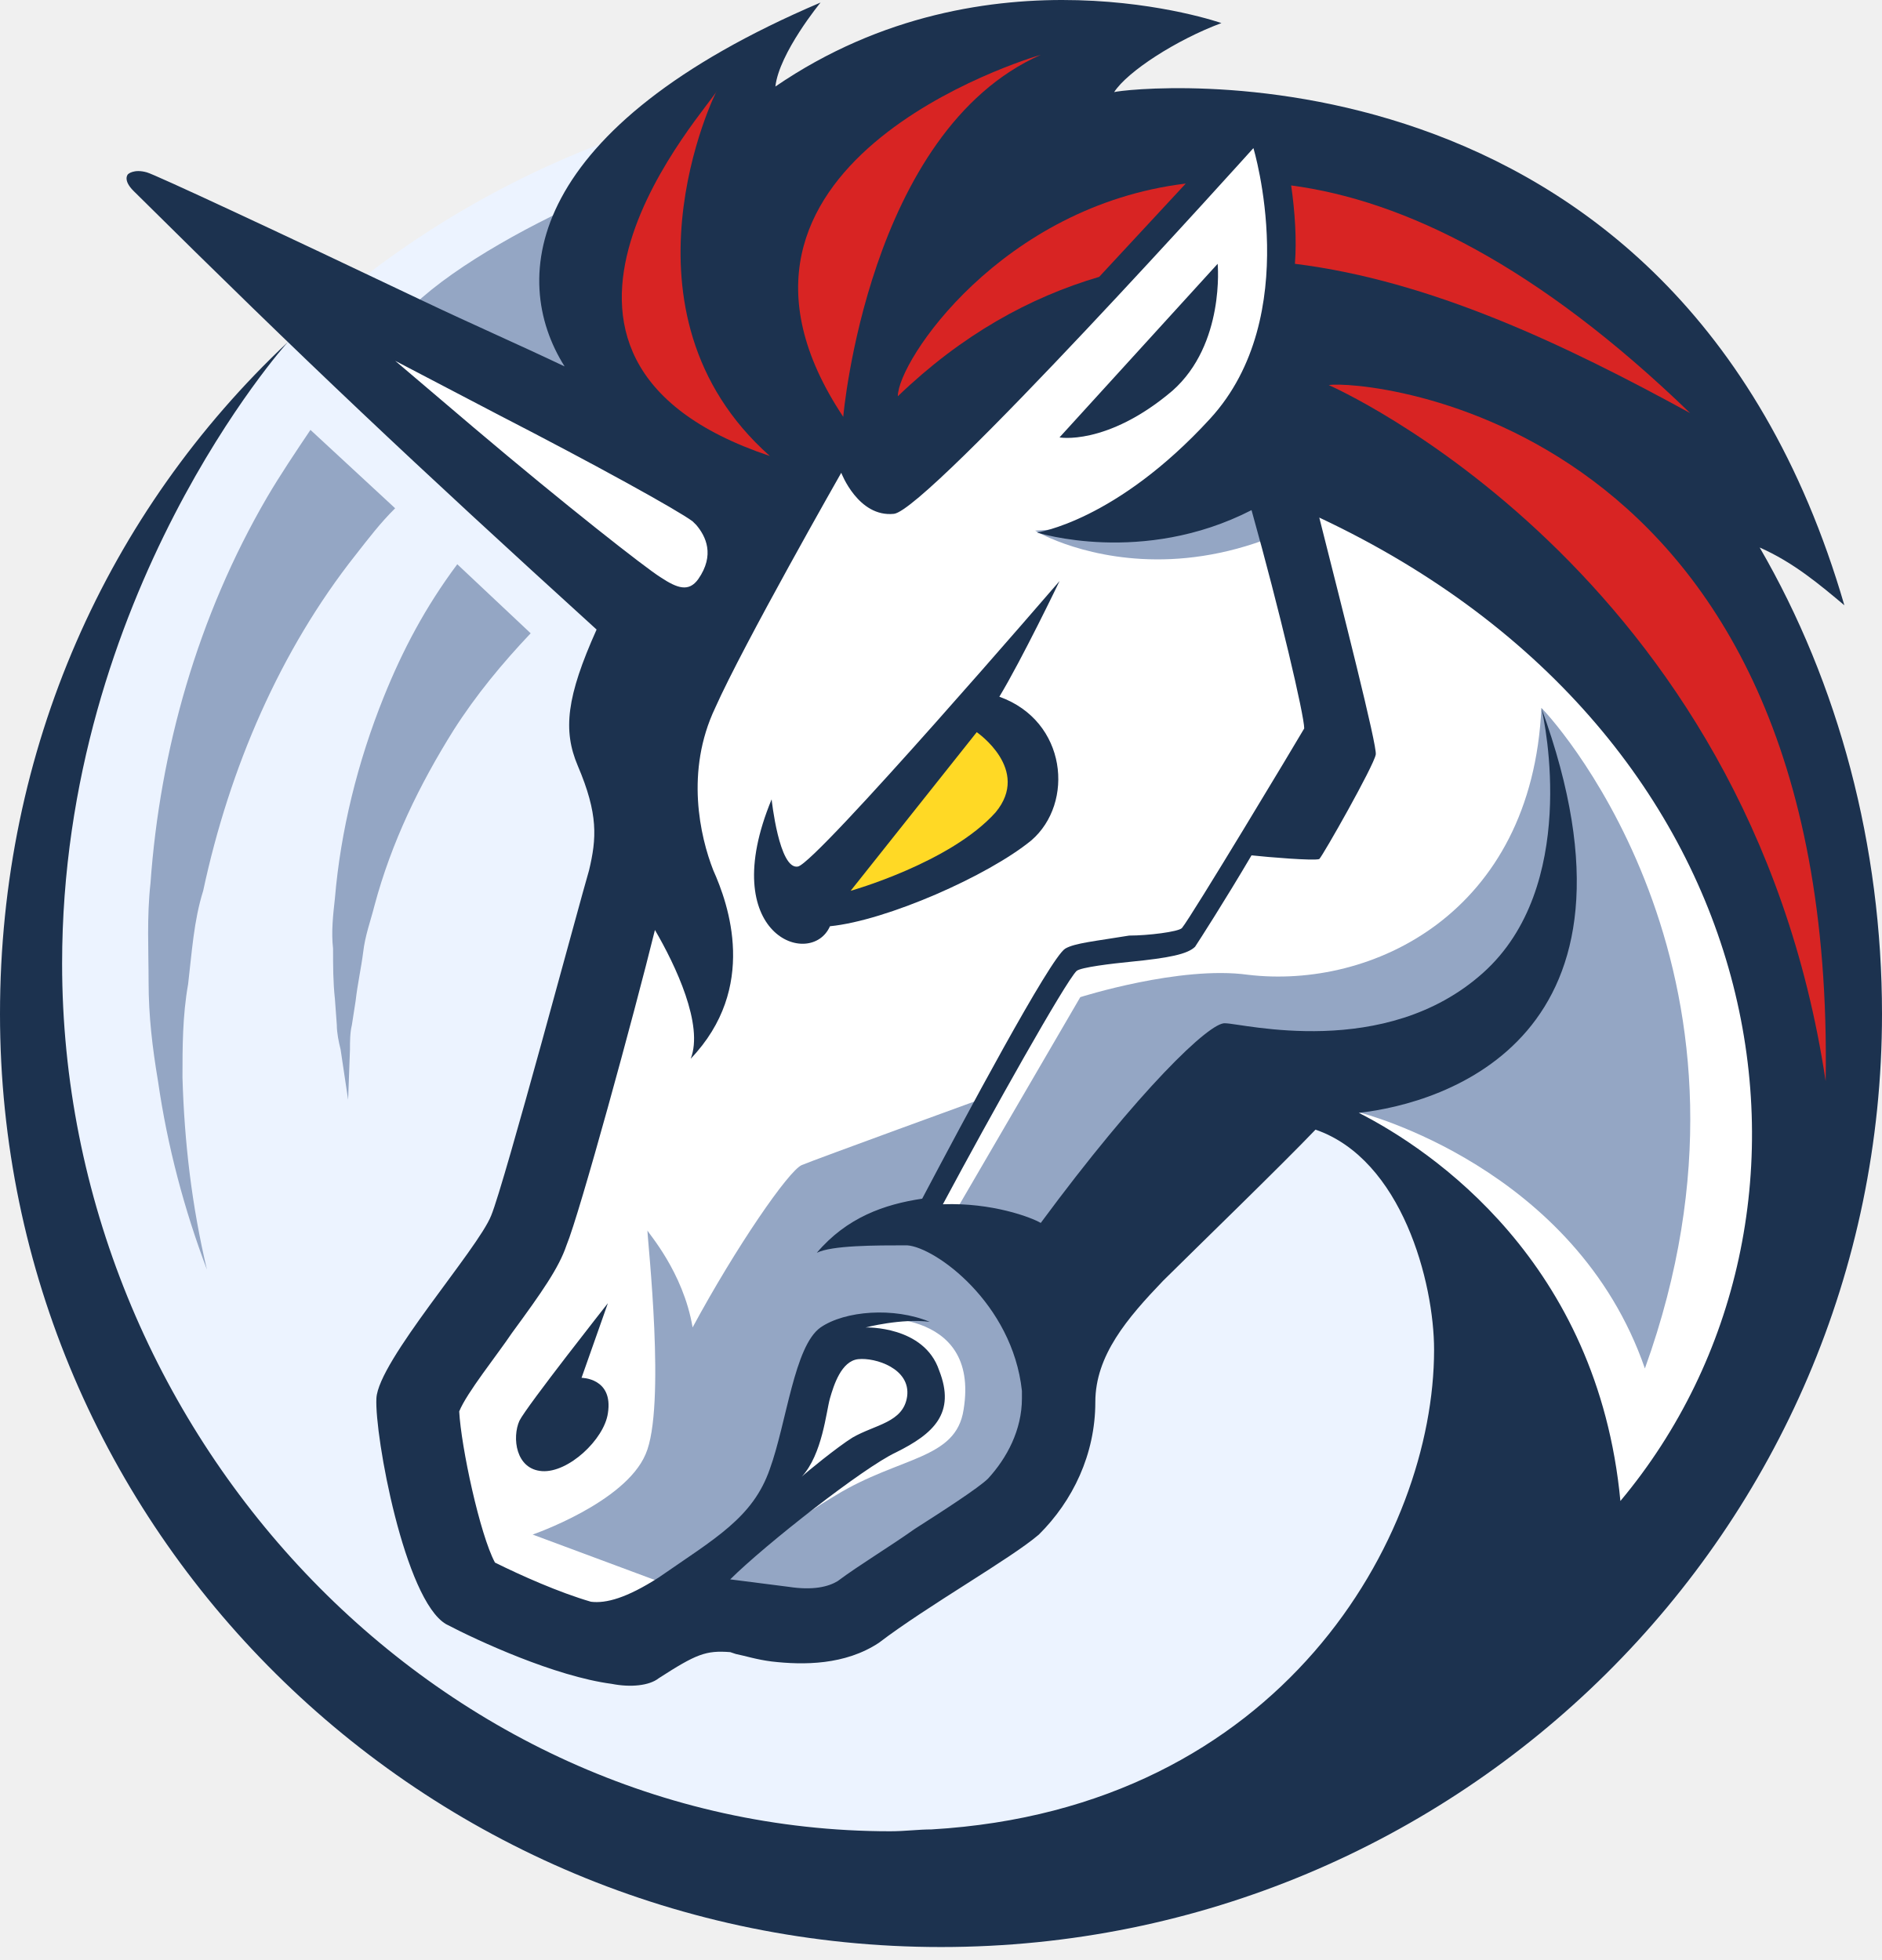
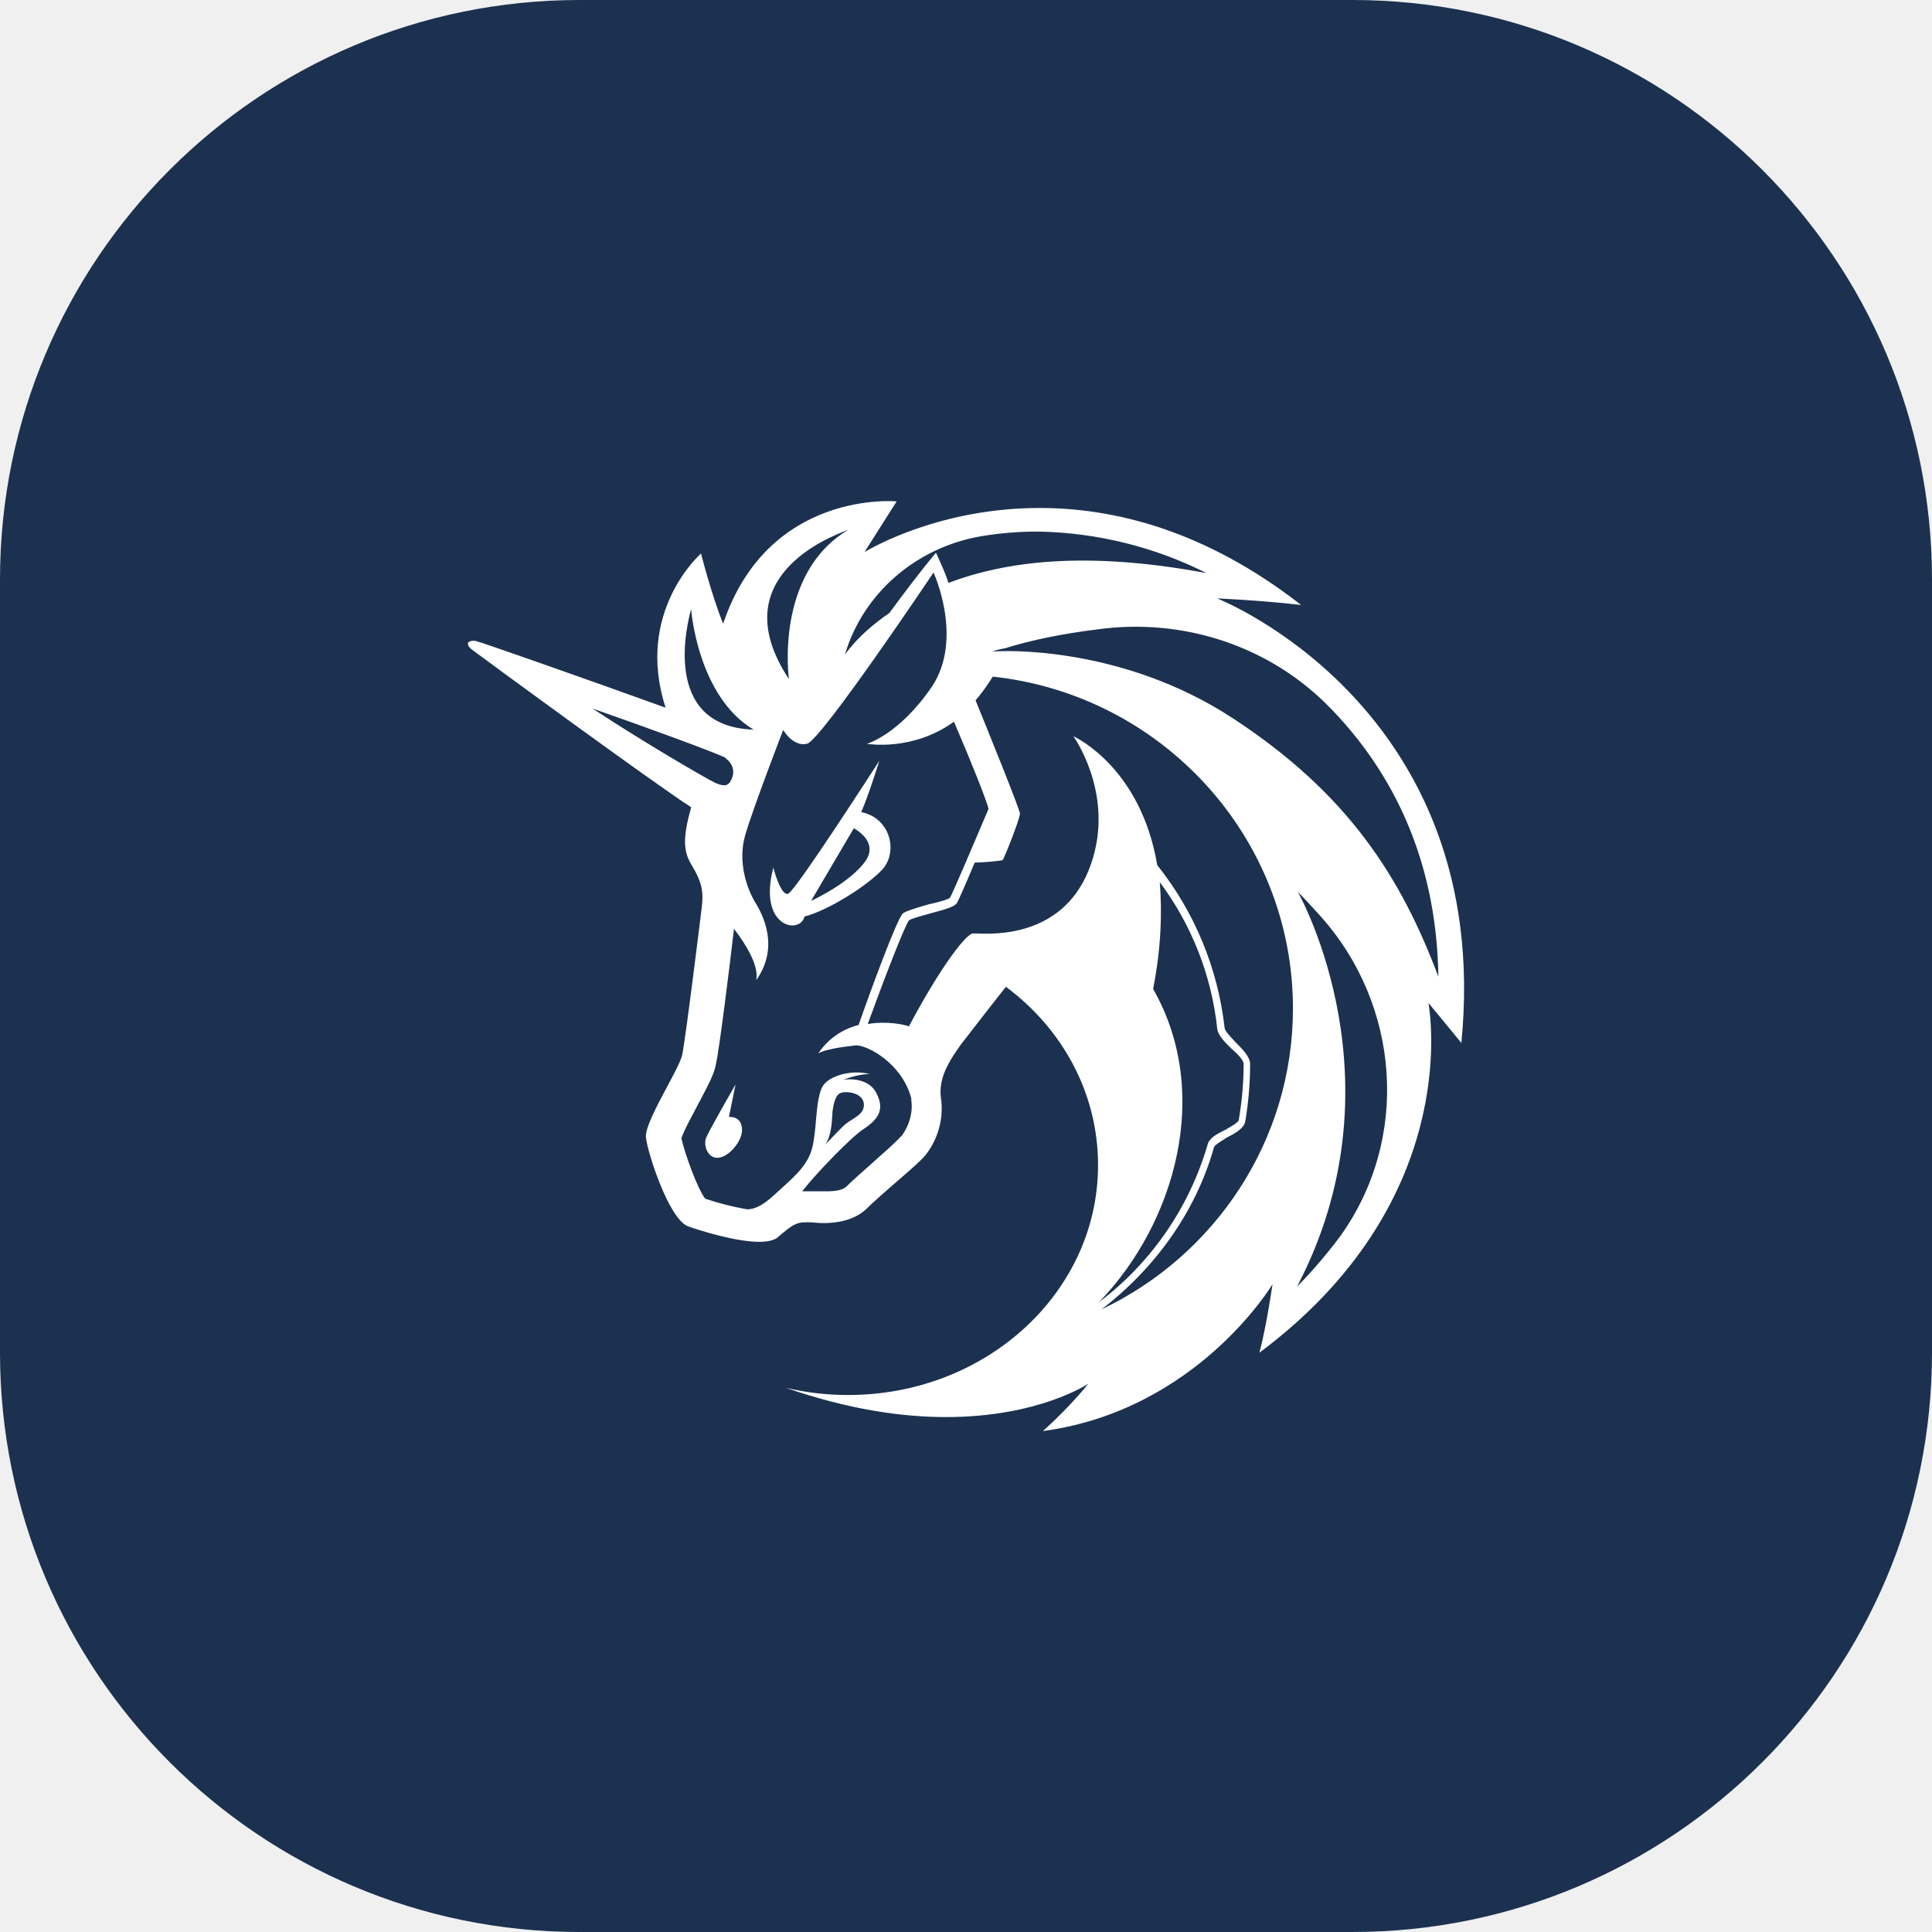
- <svg xmlns="http://www.w3.org/2000/svg" width="72" height="75" viewBox="0 0 72 75" fill="none">
-   <path d="M36 74.502C55.882 74.502 72 58.517 72 38.799C72 19.081 55.882 3.097 36 3.097C16.118 3.097 0 19.081 0 38.799C0 58.517 16.118 74.502 36 74.502Z" fill="#ECF3FF" />
-   <path d="M26.282 17.022L13.682 12.024V13.809L24.482 23.449L23.762 33.445L20.522 47.012L16.202 53.082L17.282 61.65L22.682 62.364L27.002 61.65L31.322 62.364L38.882 57.723L40.322 50.225L49.322 41.657L53.282 44.513L57.242 50.225V61.65L62.642 60.222L68.042 48.44L69.482 33.445L50.042 5.24L46.802 4.526L26.282 17.022Z" fill="white" />
-   <path d="M7.197 37.657C7.341 36.443 7.413 35.229 7.773 34.087C8.781 29.374 10.726 24.875 13.605 21.234C14.11 20.591 14.541 20.02 15.117 19.449L11.877 16.45C11.302 17.307 10.726 18.163 10.222 19.02C7.557 23.59 6.117 28.731 5.757 33.801C5.613 35.086 5.685 36.372 5.685 37.586C5.685 38.871 5.829 40.085 6.045 41.37C6.405 43.869 7.053 46.297 7.917 48.582C7.341 46.154 7.053 43.726 6.981 41.227C6.981 40.085 6.981 38.871 7.197 37.657Z" fill="#94A6C4" />
-   <path d="M21.957 14.524C20.157 13.667 17.637 12.525 15.838 11.668C17.494 10.097 20.517 8.455 23.038 7.384C21.238 8.812 21.238 11.811 21.957 14.524Z" fill="#94A6C4" />
-   <path d="M14.685 26.661C13.678 29.16 13.03 31.802 12.813 34.372C12.742 35.015 12.669 35.658 12.742 36.3C12.742 36.943 12.742 37.586 12.813 38.228L12.886 39.228C12.886 39.514 12.957 39.87 13.03 40.156L13.318 42.084L13.389 40.156C13.389 39.87 13.389 39.514 13.461 39.228L13.605 38.3C13.678 37.657 13.822 37.014 13.893 36.443C13.966 35.8 14.181 35.229 14.325 34.658C14.973 32.23 16.053 30.017 17.349 27.946C18.213 26.589 19.221 25.375 20.302 24.233L17.494 21.591C16.27 23.233 15.405 24.875 14.685 26.661Z" fill="#94A6C4" />
-   <path d="M56.377 14.449C52.561 13.092 51.049 13.521 51.049 13.521C51.049 13.521 48.673 19.876 39.601 20.304C39.673 20.376 47.809 25.088 56.377 14.449Z" fill="#94A6C4" />
-   <path d="M58.969 27.088C58.609 34.942 52.489 37.87 47.737 37.299C45.145 36.942 41.329 38.156 41.329 38.156L36.505 46.438L34.921 47.01L37.657 42.011C37.657 42.011 31.177 44.368 30.673 44.582C30.169 44.796 28.153 47.724 26.497 50.794C26.137 48.652 24.769 47.153 24.769 47.081C24.769 47.438 25.489 53.864 24.697 55.65C23.905 57.506 20.377 58.72 20.377 58.72L25.561 60.648L25.921 60.791L29.809 57.149L31.249 51.722L33.049 50.437C33.049 50.437 37.513 49.937 36.865 53.936C36.577 55.864 34.417 55.721 31.969 57.221C30.529 58.077 28.657 59.434 27.721 60.362L30.313 62.219C30.313 62.219 33.409 61.719 37.801 58.292C42.265 54.721 40.033 50.865 40.033 50.865L47.305 42.225L52.057 42.583C52.057 42.583 60.265 44.653 62.929 52.365C68.257 37.584 59.689 27.802 58.969 27.088Z" fill="#94A6C4" />
-   <path d="M67.32 20.95C68.616 21.521 69.624 22.376 70.56 23.161C64.08 0.883 43.056 3.382 42.624 3.525C43.128 2.739 45 1.526 46.728 0.883C46.728 0.883 37.8 -2.259 29.664 3.311C29.808 2.025 31.392 0.097 31.392 0.097C20.16 4.884 19.44 10.597 21.6 14.021C19.8 13.165 18 12.379 16.2 11.522C10.656 8.88 5.904 6.667 5.616 6.595C5.112 6.453 4.896 6.667 4.896 6.667C4.896 6.667 4.68 6.881 5.112 7.309C11.664 13.807 15.84 17.737 22.824 24.09C21.672 26.66 21.528 27.945 22.104 29.302C22.896 31.159 22.824 32.087 22.536 33.301C22.176 34.515 19.296 45.297 18.792 46.511C18.288 47.796 14.472 52.08 14.4 53.508C14.328 54.937 15.48 61.22 17.064 62.148C18.288 62.791 21.24 64.148 23.4 64.433C24.12 64.576 24.84 64.505 25.2 64.219C26.64 63.291 27 63.148 27.936 63.219L28.152 63.291C28.512 63.362 28.944 63.505 29.52 63.577C30.744 63.719 32.328 63.719 33.624 62.862C35.496 61.434 38.664 59.649 39.744 58.721C41.04 57.436 41.904 55.651 41.904 53.651C41.904 51.866 43.128 50.438 44.496 49.01C45.792 47.725 49.032 44.583 50.328 43.226C53.64 44.369 54.864 49.081 54.864 51.652C54.864 58.792 49.032 69.218 35.64 70.003C35.136 70.003 34.632 70.074 34.056 70.074C16.632 70.074 2.376 54.794 2.376 36.871C2.376 22.733 10.942 13.159 11.014 13.088C4.102 19.585 0 28.66 0 38.799C0 58.507 16.128 74.504 36 74.504C55.872 74.504 72 58.507 72 38.799C72 32.373 70.344 26.163 67.32 20.95ZM18.144 16.378C17.136 15.521 16.128 14.664 15.12 13.807C16.488 14.521 17.856 15.235 19.08 15.878C22.824 17.806 25.92 19.52 26.496 19.948C26.496 19.948 26.568 20.02 26.64 20.091C27 20.519 27.36 21.233 26.712 22.162C26.352 22.661 25.92 22.519 25.272 22.09C24.696 21.733 21.6 19.305 18.144 16.378ZM39.096 53.508C39.096 54.722 38.52 55.793 37.8 56.579C37.44 56.936 36 57.864 34.992 58.507C33.984 59.221 32.904 59.863 32.04 60.506C31.68 60.72 31.104 60.863 30.168 60.72L27.936 60.435C29.304 59.078 33.048 56.15 34.272 55.579C35.712 54.865 36.576 54.08 35.928 52.437C35.352 50.724 33.12 50.795 33.12 50.795C33.12 50.795 34.488 50.438 35.568 50.581C34.2 50.01 32.328 50.152 31.392 50.795C30.384 51.509 30.096 54.437 29.448 56.222C28.8 58.078 27.36 58.864 25.2 60.363C23.976 61.149 23.184 61.363 22.608 61.291C21.384 60.934 19.944 60.292 18.936 59.792C18.36 58.721 17.64 55.365 17.568 54.008C17.856 53.294 19.008 51.866 19.584 51.009C20.736 49.438 21.384 48.51 21.672 47.653C22.176 46.439 24.264 38.799 25.056 35.586C25.848 36.942 26.928 39.227 26.424 40.513C29.016 37.799 27.864 34.586 27.288 33.301C26.784 32.016 26.208 29.516 27.36 27.089C28.44 24.661 32.184 18.091 32.184 18.091C32.184 18.091 32.832 19.805 34.2 19.662C35.496 19.52 47.952 5.667 47.952 5.667C47.952 5.667 49.896 12.094 46.296 16.021C42.696 19.948 39.672 20.377 39.672 20.377C39.672 20.377 43.704 21.662 47.88 19.52C48.96 23.375 49.896 27.374 49.896 27.874C49.608 28.374 45.576 35.086 45.216 35.514C45.072 35.657 43.92 35.8 43.2 35.8C41.904 36.014 41.112 36.086 40.752 36.3C40.176 36.657 36.864 42.869 35.28 45.868C33.84 46.082 32.4 46.582 31.248 47.939C31.824 47.653 33.48 47.653 34.704 47.653C35.784 47.725 38.736 49.867 39.096 53.223C39.096 53.437 39.096 53.437 39.096 53.508ZM30.672 56.507C31.464 55.651 31.608 54.008 31.752 53.508C31.896 53.009 32.184 52.08 32.832 52.009C33.48 51.938 34.848 52.366 34.704 53.437C34.56 54.437 33.48 54.508 32.616 55.008C32.04 55.365 30.816 56.365 30.672 56.507ZM61.992 57.436C61.128 48.296 54.792 44.011 51.984 42.583C55.224 42.226 63.576 39.727 58.968 27.089C59.112 27.66 60.408 33.943 56.736 37.228C52.992 40.584 47.52 39.156 46.872 39.156C46.296 39.085 43.56 41.727 39.816 46.796C39.456 46.582 37.944 46.011 36.072 46.082C37.944 42.583 40.752 37.585 41.184 37.157C41.328 37.014 42.552 36.871 43.272 36.8C44.712 36.657 45.432 36.514 45.72 36.228C45.864 36.014 46.872 34.443 47.88 32.73C48.528 32.801 50.256 32.944 50.472 32.872C50.616 32.73 52.56 29.302 52.632 28.874C52.704 28.588 51.336 23.233 50.472 19.805C68.256 28.16 71.064 46.582 61.992 57.436Z" fill="#1C324F" />
-   <path d="M44.856 14.95C46.872 13.165 46.584 10.094 46.584 10.094L40.536 16.735C40.464 16.735 42.336 17.092 44.856 14.95Z" fill="#1C324F" />
-   <path d="M22.248 52.723L23.256 49.867C23.256 49.867 20.16 53.794 19.872 54.365C19.584 55.008 19.728 56.222 20.736 56.293C21.744 56.365 23.112 55.079 23.256 54.08C23.472 52.723 22.248 52.723 22.248 52.723Z" fill="#1C324F" />
-   <path d="M31.752 35.443C33.912 35.229 37.8 33.515 39.456 32.158C41.112 30.73 40.824 27.588 38.232 26.66C39.096 25.232 40.536 22.233 40.536 22.233C40.536 22.233 31.248 33.015 30.528 33.158C29.808 33.301 29.52 30.587 29.52 30.587C27.36 35.8 31.032 37.085 31.752 35.443Z" fill="#1C324F" />
-   <path d="M32.543 34.087L37.367 28.017C37.367 28.017 39.455 29.445 38.087 31.087C36.359 33.015 32.543 34.087 32.543 34.087Z" fill="#FFD925" />
-   <path d="M45.364 7.024L42.052 10.594C39.388 11.38 36.796 12.808 34.348 15.164C34.348 13.808 38.308 7.881 45.364 7.024Z" fill="#D82423" />
-   <path d="M49.54 10.095C49.612 9.166 49.54 8.095 49.396 7.096C53.716 7.667 58.828 10.166 64.66 15.807C59.836 13.165 54.724 10.737 49.54 10.095Z" fill="#D82423" />
-   <path d="M50.836 14.736C50.836 14.736 66.892 21.733 69.844 41.37C70.276 15.807 51.988 14.522 50.836 14.736Z" fill="#D82423" />
-   <path d="M27.436 3.454C27.22 4.025 18.148 13.665 29.452 17.449C23.26 11.951 27.364 3.525 27.436 3.454Z" fill="#D82423" />
-   <path d="M32.26 15.95C32.26 15.95 33.196 5.025 39.82 2.097C39.316 2.24 25.852 6.31 32.26 15.95Z" fill="#D82423" />
+ <svg xmlns="http://www.w3.org/2000/svg" width="40" height="40" viewBox="0 0 40 40" fill="none">
+   <rect fill="#1B314F" width="40" height="40" rx="12" />
+   <g transform="translate(4 4)">
+     <circle cx="16" cy="16" r="14" fill="#fff" />
+     <svg width="32" height="32" viewBox="0 0 32 32">
+       <path fill-rule="evenodd" clip-rule="evenodd" d="M0 16C0 7.163 7.163 0 16 0s16 7.163 16 16-7.163 16-16 16S0 24.837 0 16z" fill="#1B314F" />
+       <path fill-rule="evenodd" clip-rule="evenodd" d="M21.202 8.39s.852.034 1.736.135c-1.993-1.554-3.88-2.008-5.412-2.008-2.045 0-3.451.81-3.615.905l-.012.007.665-1.048s-2.655-.255-3.592 2.532c-.24-.59-.458-1.453-.458-1.453s-1.38 1.201-.733 3.192C8.197 10.08 5.935 9.284 5.848 9.27c-.12-.017-.155.035-.155.035s-.035.049.067.136c.19.147 3.765 2.766 4.55 3.273-.17.607-.17.894 0 1.18.239.388.253.59.221.877-.035.287-.341 2.77-.408 3.073-.027.124-.161.375-.309.651-.216.405-.46.863-.441 1.054.035.321.475 1.687.87 1.84.288.102 1.003.322 1.479.322.169 0 .324-.035.39-.102.29-.251.374-.303.579-.303h.05c.038 0 .08.003.126.007.055.005.114.01.18.01.27 0 .63-.052.884-.287.175-.173.41-.377.633-.57.25-.216.484-.418.592-.544.257-.32.391-.758.324-1.198-.052-.405.17-.76.426-1.114.324-.422.92-1.18.92-1.18 1.175.873 1.908 2.207 1.908 3.692 0 2.633-2.314 4.76-5.174 4.76-.444 0-.867-.049-1.293-.15 1.31.454 2.417.607 3.321.607 1.923 0 2.944-.691 2.944-.691s-.356.457-.936.978h.017c3.184-.44 4.733-3.038 4.733-3.038s-.12.845-.271 1.418c4.134-3.083 3.55-6.922 3.503-7.225l-.002-.016c.017.024.125.154.256.312.142.171.31.375.424.516.683-6.957-5.054-9.203-5.054-9.203zm-6.519 11.109a6.458 6.458 0 01-.437.413l-.123.11c-.066.061-.135.121-.203.181-.14.124-.278.246-.392.36-.067.067-.204.102-.409.102h-.51c.257-.339 1.004-1.114 1.26-1.282.307-.203.461-.405.272-.758-.187-.356-.68-.27-.68-.27s.289-.118.546-.118c-.324-.084-.733 0-.92.185-.136.124-.166.458-.195.791a4.61 4.61 0 01-.058.474c-.077.395-.318.613-.688.947l-.13.118c-.239.22-.408.286-.545.286a5.853 5.853 0 01-.87-.22c-.169-.22-.426-.946-.493-1.25.036-.122.154-.343.255-.533.038-.07.073-.138.101-.193l.03-.056c.186-.353.296-.562.329-.754.067-.287.289-2.06.373-2.802.222.287.529.761.459 1.065.493-.691.137-1.369-.035-1.638-.152-.269-.356-.81-.187-1.383.17-.573.782-2.161.782-2.161s.204.355.493.286c.289-.067 2.62-3.545 2.62-3.545s.63 1.366-.035 2.364c-.68.996-1.345 1.181-1.345 1.181s.937.168 1.803-.457c.356.827.698 1.687.715 1.806l-.122.287c-.213.502-.626 1.475-.677 1.553-.035.035-.271.101-.444.136-.289.084-.458.136-.528.185-.12.101-.665 1.586-.919 2.312a1.413 1.413 0 00-.835.59c.12-.083.494-.135.768-.167.24-.017.969.37 1.158 1.097v.034c.038.267-.046.521-.184.724zm-1.599.202c.122-.172.137-.438.147-.601.002-.045.004-.082.008-.108.018-.12.05-.338.187-.37.137-.035.46.017.46.252 0 .15-.111.22-.236.3a1.203 1.203 0 00-.172.122c-.122.116-.361.37-.394.405zm6.79-3.226c.17-.86.187-1.603.138-2.211a6.172 6.172 0 011.19 3.038c.018.136.152.27.289.405.12.102.257.238.257.322 0 .387-.035.775-.102 1.166-.018.05-.17.136-.29.203-.168.083-.323.167-.355.303a6.29 6.29 0 01-2.247 3.259c1.581-1.638 2.346-4.34 1.12-6.485zm-1.07 6.635c1.106-.845 1.958-2.025 2.331-3.36.014-.04.116-.104.21-.162l.061-.04c.17-.084.342-.185.374-.321.067-.388.102-.793.102-1.198 0-.15-.155-.304-.306-.455a2.085 2.085 0 00-.073-.08c-.073-.08-.15-.161-.15-.224a6.59 6.59 0 00-1.394-3.36c-.336-1.993-1.658-2.63-1.733-2.666l-.003-.001.002.003c.06.087.908 1.336.304 2.798-.566 1.349-1.927 1.297-2.298 1.283a.845.845 0 00-.086-.001c-.137 0-.662.674-1.327 1.924-.085-.034-.444-.118-.852-.049.306-.845.767-2.043.852-2.144.03-.03.214-.081.374-.126l.087-.025c.324-.084.475-.136.528-.202.035-.052.204-.44.373-.845.155 0 .546-.035.578-.052.035-.035.359-.86.359-.961 0-.084-.662-1.714-.917-2.342l-.002-.005c.12-.136.24-.304.356-.49 3.49.374 6.215 3.311 6.215 6.87 0 2.735-1.616 5.117-3.965 6.231zm-7.712-3.985l.137-.674s-.563.978-.613 1.114c-.053.153.035.423.254.405.222-.017.493-.338.493-.573 0-.304-.271-.272-.271-.272zm3.183-5.13c.324-.371.155-1.063-.444-1.181.155-.353.374-1.062.374-1.062s-1.736 2.7-1.888 2.752c-.155.052-.306-.541-.306-.541-.324 1.232.545 1.4.647 1.012.476-.121 1.293-.628 1.617-.98zm-1.482.656l.884-1.502s.51.255.254.66c-.321.472-1.138.842-1.138.842zm-1.751-2.937c.102.084.204.237.085.457-.068.119-.17.102-.324.035-.205-.101-1.43-.81-2.536-1.537 1.26.44 2.536.912 2.74 1.013 0 0 .017.018.035.032zm2.518-4.743c-1.532.912-1.226 3.088-1.226 3.088-1.394-2.102.868-2.953 1.192-3.075a.963.963 0 00.034-.013zm7.42.894c-2.535-.471-4.17-.237-5.345.203-.035-.136-.155-.405-.257-.625-.353.422-.73.929-.966 1.25-.648.44-.919.862-.919.862.373-1.267 1.465-2.21 2.792-2.448a6.995 6.995 0 011.226-.101 8.067 8.067 0 013.47.86zm.546 3.007c2.399 1.568 3.487 3.308 4.254 5.35-.032-2.161-.764-4.016-2.176-5.5l-.035-.035c-1.243-1.303-3.064-1.91-4.87-1.653-.683.084-1.363.22-1.891.388-.085.015-.17.032-.254.067h.035c.137-.018 2.623-.136 4.937 1.383zm1.328 11.766a9.9 9.9 0 00.884-1.03c1.465-2.026 1.26-4.812-.423-6.667l-.03-.033c-.129-.142-.27-.297-.414-.44.085.151 2.177 3.983-.017 8.17zM10.307 8.62c-.059.216-.654 2.421 1.295 2.486-1.158-.691-1.293-2.48-1.293-2.497l-.002.011z" fill="#fff" />
+     </svg>
+   </g>
</svg>
